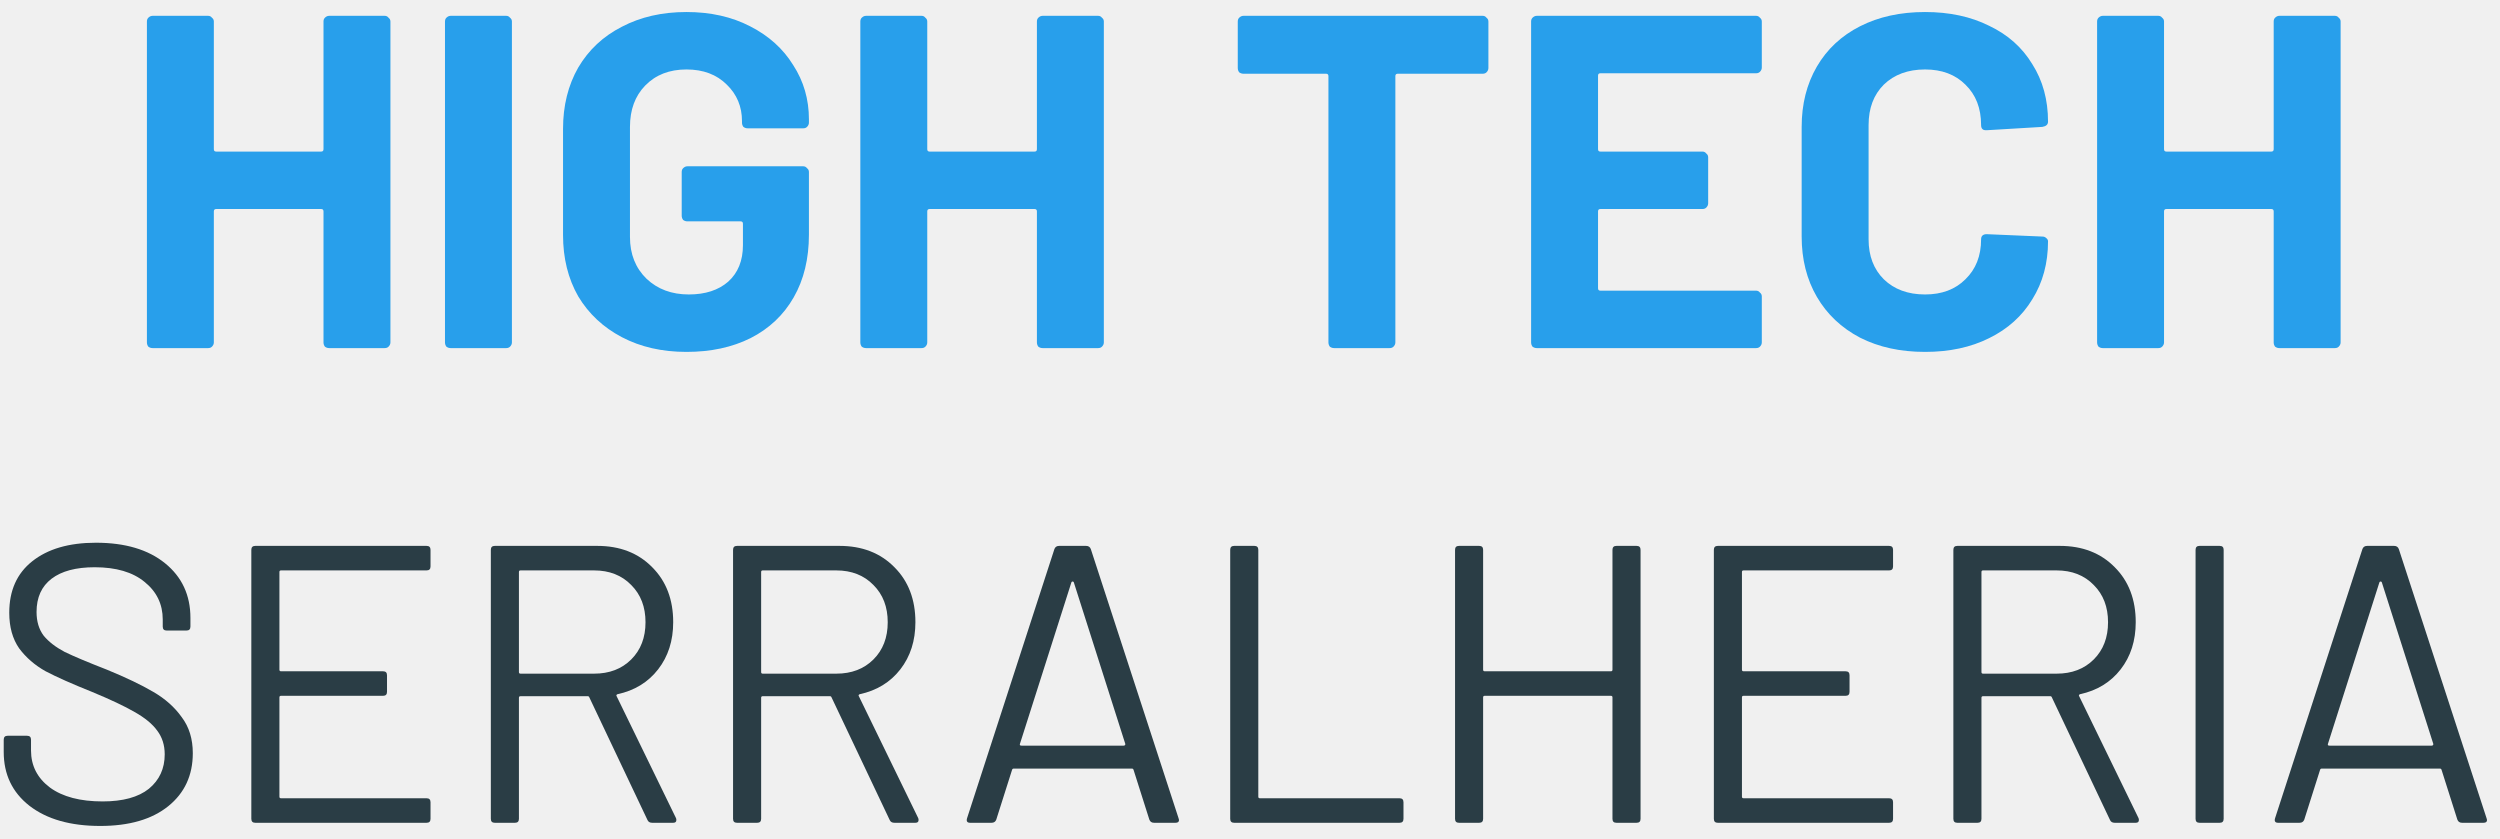
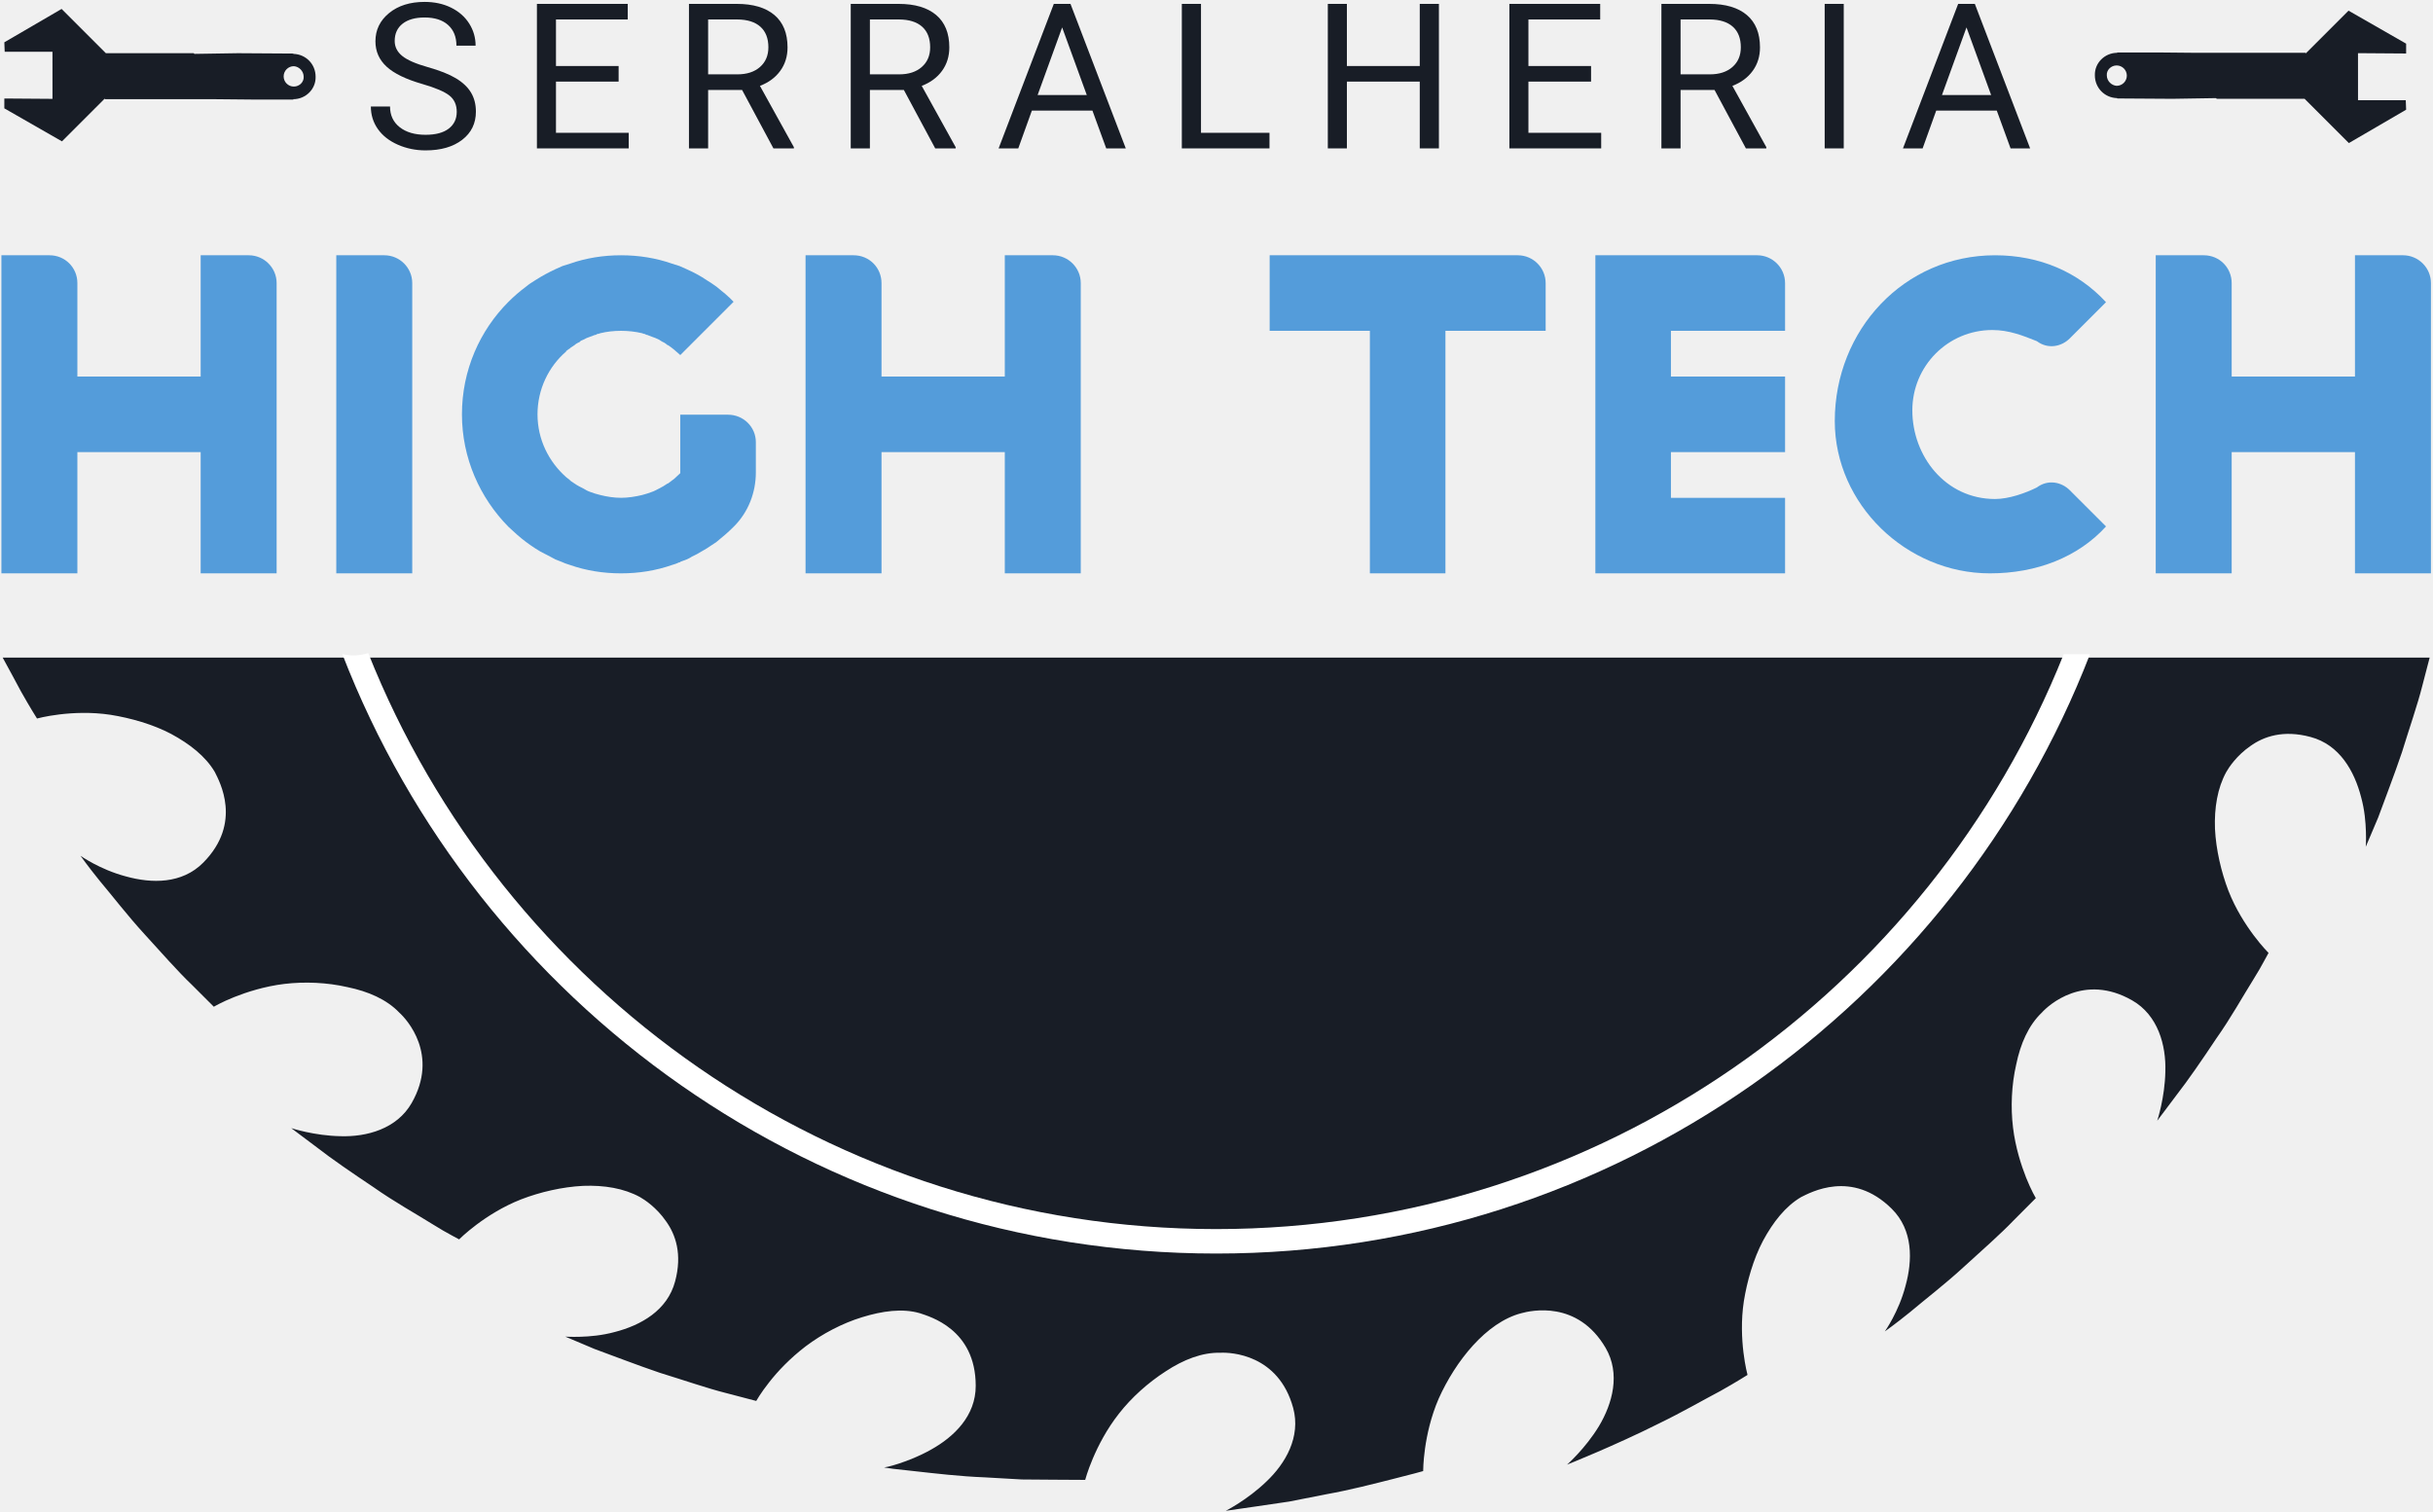
- <svg xmlns="http://www.w3.org/2000/svg" width="158" height="53" viewBox="0 0 158 53" fill="none">
-   <path d="M6.335 52.2C4.451 52.2 2.96 51.775 1.86 50.925C0.776 50.075 0.235 48.942 0.235 47.525V46.75C0.235 46.583 0.318 46.5 0.485 46.5H1.71C1.876 46.5 1.96 46.583 1.96 46.75V47.425C1.96 48.392 2.36 49.175 3.16 49.775C3.96 50.358 5.068 50.65 6.485 50.65C7.768 50.65 8.743 50.383 9.41 49.85C10.076 49.3 10.41 48.575 10.41 47.675C10.41 47.092 10.251 46.592 9.935 46.175C9.635 45.758 9.16 45.367 8.51 45C7.876 44.633 6.976 44.208 5.81 43.725C4.56 43.225 3.585 42.792 2.885 42.425C2.201 42.042 1.643 41.558 1.21 40.975C0.793 40.375 0.585 39.625 0.585 38.725C0.585 37.325 1.068 36.242 2.035 35.475C3.018 34.692 4.36 34.3 6.06 34.3C7.91 34.3 9.368 34.733 10.435 35.6C11.501 36.467 12.035 37.617 12.035 39.05V39.6C12.035 39.767 11.951 39.85 11.785 39.85H10.535C10.368 39.85 10.285 39.767 10.285 39.6V39.15C10.285 38.183 9.901 37.392 9.135 36.775C8.385 36.158 7.335 35.85 5.985 35.85C4.801 35.85 3.893 36.092 3.26 36.575C2.626 37.058 2.31 37.758 2.31 38.675C2.31 39.275 2.46 39.775 2.76 40.175C3.076 40.558 3.518 40.9 4.085 41.2C4.668 41.483 5.56 41.858 6.76 42.325C7.976 42.825 8.951 43.292 9.685 43.725C10.435 44.158 11.035 44.692 11.485 45.325C11.951 45.942 12.185 46.7 12.185 47.6C12.185 49 11.668 50.117 10.635 50.95C9.601 51.783 8.168 52.2 6.335 52.2Z" fill="#2A3D45" />
-   <path d="M27.209 35.8C27.209 35.967 27.126 36.05 26.959 36.05H17.759C17.693 36.05 17.659 36.083 17.659 36.15V42.325C17.659 42.392 17.693 42.425 17.759 42.425H24.209C24.376 42.425 24.459 42.508 24.459 42.675V43.725C24.459 43.892 24.376 43.975 24.209 43.975H17.759C17.693 43.975 17.659 44.008 17.659 44.075V50.35C17.659 50.417 17.693 50.45 17.759 50.45H26.959C27.126 50.45 27.209 50.533 27.209 50.7V51.75C27.209 51.917 27.126 52 26.959 52H16.134C15.968 52 15.884 51.917 15.884 51.75V34.75C15.884 34.583 15.968 34.5 16.134 34.5H26.959C27.126 34.5 27.209 34.583 27.209 34.75V35.8Z" fill="#2A3D45" />
-   <path d="M41.221 52C41.071 52 40.971 51.942 40.921 51.825L37.246 44.075C37.229 44.025 37.196 44 37.146 44H32.896C32.829 44 32.796 44.033 32.796 44.1V51.75C32.796 51.917 32.713 52 32.546 52H31.271C31.104 52 31.021 51.917 31.021 51.75V34.75C31.021 34.583 31.104 34.5 31.271 34.5H37.746C39.179 34.5 40.338 34.95 41.221 35.85C42.104 36.733 42.546 37.892 42.546 39.325C42.546 40.492 42.229 41.483 41.596 42.3C40.963 43.117 40.104 43.642 39.021 43.875C38.954 43.908 38.938 43.95 38.971 44L42.721 51.7C42.738 51.733 42.746 51.775 42.746 51.825C42.746 51.942 42.679 52 42.546 52H41.221ZM32.896 36.05C32.829 36.05 32.796 36.083 32.796 36.15V42.475C32.796 42.542 32.829 42.575 32.896 42.575H37.546C38.513 42.575 39.296 42.275 39.896 41.675C40.496 41.075 40.796 40.292 40.796 39.325C40.796 38.358 40.496 37.575 39.896 36.975C39.296 36.358 38.513 36.05 37.546 36.05H32.896Z" fill="#2A3D45" />
-   <path d="M56.529 52C56.379 52 56.279 51.942 56.229 51.825L52.554 44.075C52.537 44.025 52.504 44 52.454 44H48.204C48.137 44 48.104 44.033 48.104 44.1V51.75C48.104 51.917 48.02 52 47.854 52H46.579C46.412 52 46.329 51.917 46.329 51.75V34.75C46.329 34.583 46.412 34.5 46.579 34.5H53.054C54.487 34.5 55.645 34.95 56.529 35.85C57.412 36.733 57.854 37.892 57.854 39.325C57.854 40.492 57.537 41.483 56.904 42.3C56.27 43.117 55.412 43.642 54.329 43.875C54.262 43.908 54.245 43.95 54.279 44L58.029 51.7C58.045 51.733 58.054 51.775 58.054 51.825C58.054 51.942 57.987 52 57.854 52H56.529ZM48.204 36.05C48.137 36.05 48.104 36.083 48.104 36.15V42.475C48.104 42.542 48.137 42.575 48.204 42.575H52.854C53.82 42.575 54.604 42.275 55.204 41.675C55.804 41.075 56.104 40.292 56.104 39.325C56.104 38.358 55.804 37.575 55.204 36.975C54.604 36.358 53.82 36.05 52.854 36.05H48.204Z" fill="#2A3D45" />
-   <path d="M72.939 52C72.789 52 72.689 51.933 72.639 51.8L71.639 48.65C71.622 48.6 71.589 48.575 71.539 48.575H64.064C64.014 48.575 63.981 48.6 63.964 48.65L62.964 51.8C62.914 51.933 62.814 52 62.664 52H61.314C61.131 52 61.064 51.908 61.114 51.725L66.639 34.7C66.689 34.567 66.789 34.5 66.939 34.5H68.639C68.789 34.5 68.889 34.567 68.939 34.7L74.489 51.725L74.514 51.825C74.514 51.942 74.439 52 74.289 52H72.939ZM64.464 47C64.447 47.033 64.447 47.067 64.464 47.1C64.497 47.117 64.531 47.125 64.564 47.125H71.014C71.047 47.125 71.072 47.117 71.089 47.1C71.122 47.067 71.131 47.033 71.114 47L67.864 36.8C67.847 36.767 67.822 36.75 67.789 36.75C67.756 36.75 67.731 36.767 67.714 36.8L64.464 47Z" fill="#2A3D45" />
-   <path d="M77.999 52C77.833 52 77.749 51.917 77.749 51.75V34.75C77.749 34.583 77.833 34.5 77.999 34.5H79.275C79.441 34.5 79.525 34.583 79.525 34.75V50.35C79.525 50.417 79.558 50.45 79.624 50.45H88.45C88.616 50.45 88.7 50.533 88.7 50.7V51.75C88.7 51.917 88.616 52 88.45 52H77.999Z" fill="#2A3D45" />
-   <path d="M101.908 34.75C101.908 34.583 101.992 34.5 102.158 34.5H103.433C103.6 34.5 103.683 34.583 103.683 34.75V51.75C103.683 51.917 103.6 52 103.433 52H102.158C101.992 52 101.908 51.917 101.908 51.75V44.075C101.908 44.008 101.875 43.975 101.808 43.975H93.834C93.767 43.975 93.733 44.008 93.733 44.075V51.75C93.733 51.917 93.65 52 93.483 52H92.209C92.042 52 91.959 51.917 91.959 51.75V34.75C91.959 34.583 92.042 34.5 92.209 34.5H93.483C93.65 34.5 93.733 34.583 93.733 34.75V42.325C93.733 42.392 93.767 42.425 93.834 42.425H101.808C101.875 42.425 101.908 42.392 101.908 42.325V34.75Z" fill="#2A3D45" />
-   <path d="M119.641 35.8C119.641 35.967 119.558 36.05 119.391 36.05H110.191C110.124 36.05 110.091 36.083 110.091 36.15V42.325C110.091 42.392 110.124 42.425 110.191 42.425H116.641C116.808 42.425 116.891 42.508 116.891 42.675V43.725C116.891 43.892 116.808 43.975 116.641 43.975H110.191C110.124 43.975 110.091 44.008 110.091 44.075V50.35C110.091 50.417 110.124 50.45 110.191 50.45H119.391C119.558 50.45 119.641 50.533 119.641 50.7V51.75C119.641 51.917 119.558 52 119.391 52H108.566C108.399 52 108.316 51.917 108.316 51.75V34.75C108.316 34.583 108.399 34.5 108.566 34.5H119.391C119.558 34.5 119.641 34.583 119.641 34.75V35.8Z" fill="#2A3D45" />
-   <path d="M133.653 52C133.503 52 133.403 51.942 133.353 51.825L129.678 44.075C129.661 44.025 129.628 44 129.578 44H125.328C125.261 44 125.228 44.033 125.228 44.1V51.75C125.228 51.917 125.144 52 124.978 52H123.703C123.536 52 123.453 51.917 123.453 51.75V34.75C123.453 34.583 123.536 34.5 123.703 34.5H130.178C131.611 34.5 132.769 34.95 133.653 35.85C134.536 36.733 134.978 37.892 134.978 39.325C134.978 40.492 134.661 41.483 134.028 42.3C133.394 43.117 132.536 43.642 131.453 43.875C131.386 43.908 131.369 43.95 131.403 44L135.153 51.7C135.169 51.733 135.178 51.775 135.178 51.825C135.178 51.942 135.111 52 134.978 52H133.653ZM125.328 36.05C125.261 36.05 125.228 36.083 125.228 36.15V42.475C125.228 42.542 125.261 42.575 125.328 42.575H129.978C130.944 42.575 131.728 42.275 132.328 41.675C132.928 41.075 133.228 40.292 133.228 39.325C133.228 38.358 132.928 37.575 132.328 36.975C131.728 36.358 130.944 36.05 129.978 36.05H125.328Z" fill="#2A3D45" />
-   <path d="M139.01 52C138.844 52 138.76 51.917 138.76 51.75V34.75C138.76 34.583 138.844 34.5 139.01 34.5H140.285C140.452 34.5 140.535 34.583 140.535 34.75V51.75C140.535 51.917 140.452 52 140.285 52H139.01Z" fill="#2A3D45" />
-   <path d="M155.605 52C155.455 52 155.355 51.933 155.305 51.8L154.305 48.65C154.288 48.6 154.255 48.575 154.205 48.575H146.73C146.68 48.575 146.647 48.6 146.63 48.65L145.63 51.8C145.58 51.933 145.48 52 145.33 52H143.98C143.797 52 143.73 51.908 143.78 51.725L149.305 34.7C149.355 34.567 149.455 34.5 149.605 34.5H151.305C151.455 34.5 151.555 34.567 151.605 34.7L157.155 51.725L157.18 51.825C157.18 51.942 157.105 52 156.955 52H155.605ZM147.13 47C147.113 47.033 147.113 47.067 147.13 47.1C147.163 47.117 147.197 47.125 147.23 47.125H153.68C153.713 47.125 153.738 47.117 153.755 47.1C153.788 47.067 153.797 47.033 153.78 47L150.53 36.8C150.513 36.767 150.488 36.75 150.455 36.75C150.422 36.75 150.397 36.767 150.38 36.8L147.13 47Z" fill="#2A3D45" />
-   <path d="M20.445 1.36C20.445 1.26 20.475 1.18 20.535 1.12C20.615 1.04 20.705 1 20.805 1H24.315C24.415 1 24.495 1.04 24.555 1.12C24.635 1.18 24.675 1.26 24.675 1.36V21.64C24.675 21.74 24.635 21.83 24.555 21.91C24.495 21.97 24.415 22 24.315 22H20.805C20.705 22 20.615 21.97 20.535 21.91C20.475 21.83 20.445 21.74 20.445 21.64V13.36C20.445 13.26 20.395 13.21 20.295 13.21H13.665C13.565 13.21 13.515 13.26 13.515 13.36V21.64C13.515 21.74 13.475 21.83 13.395 21.91C13.335 21.97 13.255 22 13.155 22H9.645C9.545 22 9.455 21.97 9.375 21.91C9.315 21.83 9.285 21.74 9.285 21.64V1.36C9.285 1.26 9.315 1.18 9.375 1.12C9.455 1.04 9.545 1 9.645 1H13.155C13.255 1 13.335 1.04 13.395 1.12C13.475 1.18 13.515 1.26 13.515 1.36V9.43C13.515 9.53 13.565 9.58 13.665 9.58H20.295C20.395 9.58 20.445 9.53 20.445 9.43V1.36Z" fill="#289FEB" />
-   <path d="M28.483 22C28.383 22 28.293 21.97 28.213 21.91C28.153 21.83 28.123 21.74 28.123 21.64V1.36C28.123 1.26 28.153 1.18 28.213 1.12C28.293 1.04 28.383 1 28.483 1H31.993C32.093 1 32.173 1.04 32.233 1.12C32.313 1.18 32.353 1.26 32.353 1.36V21.64C32.353 21.74 32.313 21.83 32.233 21.91C32.173 21.97 32.093 22 31.993 22H28.483Z" fill="#289FEB" />
-   <path d="M43.384 22.24C41.844 22.24 40.484 21.93 39.304 21.31C38.124 20.69 37.204 19.83 36.544 18.73C35.904 17.61 35.584 16.32 35.584 14.86V8.14C35.584 6.68 35.904 5.39 36.544 4.27C37.204 3.15 38.124 2.29 39.304 1.69C40.484 1.07 41.844 0.76 43.384 0.76C44.904 0.76 46.244 1.06 47.404 1.66C48.584 2.26 49.494 3.08 50.134 4.12C50.794 5.14 51.124 6.28 51.124 7.54V7.75C51.124 7.85 51.084 7.94 51.004 8.02C50.944 8.08 50.864 8.11 50.764 8.11H47.254C47.154 8.11 47.064 8.08 46.984 8.02C46.924 7.94 46.894 7.85 46.894 7.75V7.66C46.894 6.74 46.574 5.97 45.934 5.35C45.294 4.71 44.444 4.39 43.384 4.39C42.304 4.39 41.434 4.73 40.774 5.41C40.134 6.07 39.814 6.94 39.814 8.02V14.98C39.814 16.06 40.164 16.94 40.864 17.62C41.564 18.28 42.454 18.61 43.534 18.61C44.574 18.61 45.404 18.34 46.024 17.8C46.644 17.24 46.954 16.47 46.954 15.49V14.14C46.954 14.04 46.904 13.99 46.804 13.99H43.444C43.344 13.99 43.254 13.96 43.174 13.9C43.114 13.82 43.084 13.73 43.084 13.63V10.87C43.084 10.77 43.114 10.69 43.174 10.63C43.254 10.55 43.344 10.51 43.444 10.51H50.764C50.864 10.51 50.944 10.55 51.004 10.63C51.084 10.69 51.124 10.77 51.124 10.87V14.83C51.124 16.35 50.804 17.67 50.164 18.79C49.524 19.91 48.614 20.77 47.434 21.37C46.274 21.95 44.924 22.24 43.384 22.24Z" fill="#289FEB" />
-   <path d="M65.533 1.36C65.533 1.26 65.563 1.18 65.623 1.12C65.703 1.04 65.793 1 65.893 1H69.403C69.503 1 69.583 1.04 69.643 1.12C69.723 1.18 69.763 1.26 69.763 1.36V21.64C69.763 21.74 69.723 21.83 69.643 21.91C69.583 21.97 69.503 22 69.403 22H65.893C65.793 22 65.703 21.97 65.623 21.91C65.563 21.83 65.533 21.74 65.533 21.64V13.36C65.533 13.26 65.483 13.21 65.383 13.21H58.753C58.653 13.21 58.603 13.26 58.603 13.36V21.64C58.603 21.74 58.563 21.83 58.483 21.91C58.423 21.97 58.343 22 58.243 22H54.733C54.633 22 54.543 21.97 54.463 21.91C54.403 21.83 54.373 21.74 54.373 21.64V1.36C54.373 1.26 54.403 1.18 54.463 1.12C54.543 1.04 54.633 1 54.733 1H58.243C58.343 1 58.423 1.04 58.483 1.12C58.563 1.18 58.603 1.26 58.603 1.36V9.43C58.603 9.53 58.653 9.58 58.753 9.58H65.383C65.483 9.58 65.533 9.53 65.533 9.43V1.36Z" fill="#289FEB" />
-   <path d="M93.707 1C93.807 1 93.887 1.04 93.947 1.12C94.027 1.18 94.067 1.26 94.067 1.36V4.3C94.067 4.4 94.027 4.49 93.947 4.57C93.887 4.63 93.807 4.66 93.707 4.66H88.337C88.237 4.66 88.187 4.71 88.187 4.81V21.64C88.187 21.74 88.147 21.83 88.067 21.91C88.007 21.97 87.927 22 87.827 22H84.317C84.217 22 84.127 21.97 84.047 21.91C83.987 21.83 83.957 21.74 83.957 21.64V4.81C83.957 4.71 83.907 4.66 83.807 4.66H78.587C78.487 4.66 78.397 4.63 78.317 4.57C78.257 4.49 78.227 4.4 78.227 4.3V1.36C78.227 1.26 78.257 1.18 78.317 1.12C78.397 1.04 78.487 1 78.587 1H93.707Z" fill="#289FEB" />
-   <path d="M111.346 4.27C111.346 4.37 111.306 4.46 111.226 4.54C111.166 4.6 111.086 4.63 110.986 4.63H101.146C101.046 4.63 100.996 4.68 100.996 4.78V9.43C100.996 9.53 101.046 9.58 101.146 9.58H107.596C107.696 9.58 107.776 9.62 107.836 9.7C107.916 9.76 107.956 9.84 107.956 9.94V12.85C107.956 12.95 107.916 13.04 107.836 13.12C107.776 13.18 107.696 13.21 107.596 13.21H101.146C101.046 13.21 100.996 13.26 100.996 13.36V18.22C100.996 18.32 101.046 18.37 101.146 18.37H110.986C111.086 18.37 111.166 18.41 111.226 18.49C111.306 18.55 111.346 18.63 111.346 18.73V21.64C111.346 21.74 111.306 21.83 111.226 21.91C111.166 21.97 111.086 22 110.986 22H97.126C97.026 22 96.936 21.97 96.856 21.91C96.796 21.83 96.766 21.74 96.766 21.64V1.36C96.766 1.26 96.796 1.18 96.856 1.12C96.936 1.04 97.026 1 97.126 1H110.986C111.086 1 111.166 1.04 111.226 1.12C111.306 1.18 111.346 1.26 111.346 1.36V4.27Z" fill="#289FEB" />
-   <path d="M121.665 22.24C120.105 22.24 118.735 21.94 117.555 21.34C116.375 20.72 115.465 19.86 114.825 18.76C114.185 17.66 113.865 16.39 113.865 14.95V8.02C113.865 6.58 114.185 5.31 114.825 4.21C115.465 3.11 116.375 2.26 117.555 1.66C118.735 1.06 120.105 0.76 121.665 0.76C123.205 0.76 124.555 1.05 125.715 1.63C126.895 2.19 127.805 3 128.445 4.06C129.105 5.1 129.435 6.31 129.435 7.69C129.435 7.87 129.315 7.98 129.075 8.02L125.565 8.23H125.505C125.305 8.23 125.205 8.12 125.205 7.9C125.205 6.84 124.875 5.99 124.215 5.35C123.575 4.71 122.725 4.39 121.665 4.39C120.585 4.39 119.715 4.71 119.055 5.35C118.415 5.99 118.095 6.84 118.095 7.9V15.13C118.095 16.17 118.415 17.01 119.055 17.65C119.715 18.29 120.585 18.61 121.665 18.61C122.725 18.61 123.575 18.29 124.215 17.65C124.875 17.01 125.205 16.17 125.205 15.13C125.205 14.91 125.325 14.8 125.565 14.8L129.075 14.95C129.175 14.95 129.255 14.98 129.315 15.04C129.395 15.1 129.435 15.17 129.435 15.25C129.435 16.63 129.105 17.85 128.445 18.91C127.805 19.97 126.895 20.79 125.715 21.37C124.555 21.95 123.205 22.24 121.665 22.24Z" fill="#289FEB" />
-   <path d="M143.697 1.36C143.697 1.26 143.727 1.18 143.787 1.12C143.867 1.04 143.957 1 144.057 1H147.567C147.667 1 147.747 1.04 147.807 1.12C147.887 1.18 147.927 1.26 147.927 1.36V21.64C147.927 21.74 147.887 21.83 147.807 21.91C147.747 21.97 147.667 22 147.567 22H144.057C143.957 22 143.867 21.97 143.787 21.91C143.727 21.83 143.697 21.74 143.697 21.64V13.36C143.697 13.26 143.647 13.21 143.547 13.21H136.917C136.817 13.21 136.767 13.26 136.767 13.36V21.64C136.767 21.74 136.727 21.83 136.647 21.91C136.587 21.97 136.507 22 136.407 22H132.897C132.797 22 132.707 21.97 132.627 21.91C132.567 21.83 132.537 21.74 132.537 21.64V1.36C132.537 1.26 132.567 1.18 132.627 1.12C132.707 1.04 132.797 1 132.897 1H136.407C136.507 1 136.587 1.04 136.647 1.12C136.727 1.18 136.767 1.26 136.767 1.36V9.43C136.767 9.53 136.817 9.58 136.917 9.58H143.547C143.647 9.58 143.697 9.53 143.697 9.43V1.36Z" fill="#289FEB" />
+ <svg xmlns="http://www.w3.org/2000/svg" width="1133" height="704" viewBox="0 0 1133 704" fill="none">
+   <path d="M0.661 118.903H23.07C30.293 118.903 36.035 124.644 36.035 131.867V175.389H93.447V118.903H115.856C122.893 118.903 128.821 124.644 128.821 131.867V267.062H93.447V210.577H36.035V267.062H0.661V118.903Z" fill="#549CDA" />
+   <path d="M156.6 118.903H179.008C186.046 118.903 191.972 124.644 191.972 131.867V267.062H156.6V118.903Z" fill="#549CDA" />
+   <path d="M265.494 263.173C264.383 262.804 263.086 262.433 261.975 261.877C260.864 261.506 259.752 260.952 258.642 260.581L256.234 259.284L251.604 256.877C250.863 256.321 249.938 255.951 249.196 255.395C247.715 254.469 246.232 253.359 244.936 252.432C241.974 250.209 239.38 247.803 236.787 245.395C223.452 231.875 215.119 213.354 215.119 192.982C215.119 172.425 223.452 153.905 236.787 140.571C239.38 137.977 241.974 135.756 244.936 133.533C246.232 132.421 247.715 131.496 249.196 130.571C252.344 128.532 255.494 126.865 258.642 125.384C259.752 124.829 260.864 124.459 261.975 123.903L265.494 122.792C272.902 120.199 280.866 118.903 289.199 118.903C297.534 118.903 305.496 120.199 312.904 122.792L316.424 123.903C317.535 124.459 318.647 124.829 319.758 125.384C323.091 126.865 326.239 128.532 329.203 130.571C330.684 131.496 332.166 132.421 333.648 133.533C336.426 135.756 339.204 137.977 341.611 140.571L316.794 165.388C314.942 163.721 313.091 162.055 311.052 160.757H310.868C310.496 160.388 309.942 160.017 309.386 159.646L308.275 159.091L306.794 158.165C305.682 157.609 304.756 157.239 303.646 156.868L302.163 156.313C301.792 156.128 301.423 155.943 301.051 155.943C300.682 155.757 300.496 155.757 300.312 155.572C299.94 155.572 299.384 155.387 299.015 155.201C295.867 154.461 292.534 154.091 289.199 154.091C285.866 154.091 282.532 154.461 279.568 155.201C279.014 155.387 278.643 155.572 278.087 155.572L277.532 155.943C277.162 155.943 276.606 156.128 276.235 156.313L274.754 156.868C273.643 157.239 272.716 157.609 271.79 158.165L270.495 158.721L269.939 159.276L268.828 159.832C268.456 160.017 267.902 160.388 267.531 160.757L265.864 161.869C265.864 161.869 265.679 161.869 265.679 162.054H265.494V162.24C264.754 162.611 264.198 163.165 263.642 163.536V163.721C255.494 170.758 250.307 181.314 250.307 192.982C250.307 204.65 255.494 215.021 263.642 222.245C264.198 222.615 264.754 223.171 265.494 223.725L265.864 224.096L267.531 225.208C268.828 226.133 270.31 226.875 271.79 227.615C272.716 228.171 273.643 228.727 274.754 229.097C276.235 229.652 277.902 230.208 279.568 230.579C282.532 231.32 285.866 231.874 289.199 231.874C292.534 231.874 295.867 231.32 299.015 230.579C300.496 230.208 302.163 229.652 303.646 229.097C304.756 228.727 305.682 228.171 306.794 227.615C308.275 226.875 309.571 226.133 310.868 225.208H311.052L314.016 222.985L316.794 220.392V193.168H339.019C346.242 193.168 351.983 198.909 351.983 205.946V220.023C351.983 229.468 348.463 238.543 341.796 245.209L341.611 245.395C339.204 247.803 336.426 250.209 333.648 252.432L329.203 255.395L326.98 256.692C325.498 257.617 323.831 258.544 322.164 259.284C321.424 259.84 320.498 260.211 319.758 260.581L316.794 261.692V261.877H316.424C315.314 262.433 314.202 262.804 312.904 263.173C305.496 265.767 297.534 267.062 289.199 267.062C280.866 267.062 272.902 265.767 265.494 263.173" fill="#549CDA" />
+   <path d="M375.129 118.903H397.538C404.761 118.903 410.501 124.644 410.501 131.867V175.389H467.914V118.903H490.324C497.361 118.903 503.288 124.644 503.288 131.867V267.062H467.914V210.577H410.501V267.062H375.129V118.903" fill="#549CDA" />
+   <path d="M637.925 154.091H591.254V118.903H706.82C714.042 118.903 719.782 124.829 719.782 131.867V154.091H673.112V267.062H637.925V154.091" fill="#549CDA" />
+   <path d="M742.932 118.903H818.308C825.345 118.903 831.272 124.644 831.272 131.867V154.091H778.118V175.389H831.272V210.577H778.118V231.874H831.272V267.062H742.932V118.903Z" fill="#549CDA" />
+   <path d="M854.421 196.131C854.421 153.72 886.645 118.903 929.056 118.903C949.798 118.903 967.764 126.681 980.728 140.756L963.874 157.609C959.985 161.499 953.688 162.795 948.502 158.905C942.021 156.313 935.538 153.72 927.761 153.72C907.204 153.72 890.534 170.388 890.534 191.131C890.534 212.429 905.906 232.431 929.056 232.431C935.538 232.431 943.317 229.652 948.502 227.06C953.688 223.171 959.985 224.467 963.874 228.356L980.728 245.209C967.764 259.471 948.502 267.062 926.649 267.062C887.757 267.062 854.421 234.837 854.421 196.131" fill="#549CDA" />
+   <path d="M1003.88 118.903H1026.28C1033.51 118.903 1039.25 124.644 1039.25 131.867V175.389H1096.66V118.903H1119.07C1126.11 118.903 1132.04 124.644 1132.04 131.867V267.062H1096.66V210.577H1039.25V267.062H1003.88V118.903" fill="#549CDA" />
+   <path d="M9.801 322.121C14.091 329.752 17.233 334.673 17.233 334.673C17.233 334.673 33.509 330.202 51.565 332.962C60.809 334.442 71.2 337.367 79.763 341.889C88.258 346.479 95.74 352.264 100.047 359.612C101.875 358.565 104.336 357.136 106.763 355.739C104.169 357.236 101.625 358.715 100.047 359.612C102.124 363.869 113.08 383.222 94.626 401.826C84.7 411.818 70.603 411.551 58.632 408.226C46.545 405.051 37.5 398.616 37.5 398.616C37.5 398.616 40.892 403.455 46.477 410.337C52.213 417.137 59.362 426.464 67.311 435.144C75.24 443.821 82.905 452.583 89.272 458.635C95.457 464.804 99.58 468.927 99.58 468.927C99.58 468.927 103.188 466.766 109.073 464.42C114.925 462.094 123.205 459.416 132.383 458.303C141.925 457.156 152.351 457.621 161.777 459.783C171.453 461.761 180.083 465.518 185.968 471.687C189.476 474.83 204.489 491.339 191.72 513.749C184.82 525.836 170.755 529.611 158.585 529.228C146.349 529.012 135.625 525.471 135.625 525.471C135.625 525.471 140.347 529.012 147.445 534.348C154.412 539.786 164.155 546.452 173.913 552.969C183.473 559.719 193.781 565.423 201.164 570.06C204.871 572.355 207.996 574.2 210.275 575.38C212.519 576.595 213.799 577.292 213.799 577.292C213.799 577.292 225.687 565.29 242.744 558.622C251.523 555.247 261.831 552.836 271.607 552.354C281.332 551.988 290.56 553.484 298.041 557.591C300.087 558.739 305.756 562.445 310.145 568.829C314.617 575.032 317.792 584.176 314.384 596.861C310.776 610.46 298.391 617.294 286.337 620.419C280.301 622.066 274.583 622.515 270.309 622.647C266.037 622.78 263.244 622.582 263.244 622.582C263.244 622.582 268.697 624.875 276.844 628.333C285.207 631.376 296.163 635.665 307.285 639.439C318.54 642.897 329.547 646.722 338.059 648.85C346.521 651.06 352.159 652.54 352.159 652.54C352.159 652.54 354.22 648.866 358.16 643.879C362.116 638.808 367.819 632.723 375.251 627.054C382.948 621.268 392.243 616.347 401.487 613.536C410.764 610.676 420.207 609.28 428.387 611.691C432.843 613.237 454.323 618.989 454.373 645.424C454.423 659.507 444.264 669.283 433.475 675.268C428.12 678.277 422.667 680.389 418.544 681.735C414.404 683.131 411.695 683.531 411.695 683.531C411.695 683.531 413.157 683.747 415.717 684.129C418.295 684.412 421.969 684.828 426.392 685.31C435.203 686.274 446.891 687.687 458.645 688.136C464.497 688.468 470.349 688.802 475.82 689.118C481.307 689.167 486.427 689.2 490.816 689.233C499.528 689.283 505.347 689.316 505.347 689.316C505.347 689.316 509.62 673.023 521.041 658.492C526.96 650.895 534.641 644.044 542.855 638.742C551.101 633.304 559.863 629.864 568.391 630.096C573.097 629.864 595.375 630.76 602.208 655.799C605.865 669.299 598.584 681.752 589.705 690.115C580.893 698.627 570.819 703.715 570.819 703.715C570.819 703.715 576.671 702.867 585.449 701.603C589.805 700.955 594.909 700.206 600.363 699.408C605.765 698.344 611.535 697.197 617.321 696.067C628.843 694.005 640.197 691.045 648.66 688.901C657.156 686.807 662.743 685.211 662.743 685.211C662.743 685.211 662.659 668.286 669.991 651.41C677.772 634.086 692.036 615.964 708.396 611.691C712.935 610.428 734.632 605.507 747.699 627.819C754.732 639.888 750.908 653.755 744.557 664.361C738.223 674.769 729.76 682.201 729.76 682.201C729.76 682.201 751.807 673.455 772.804 662.915C783.361 657.795 793.536 651.908 801.251 647.852C808.865 643.563 813.787 640.42 813.787 640.42C813.787 640.42 809.331 624.144 812.075 606.088C813.571 596.844 816.48 586.453 821.019 577.892C825.607 569.396 831.376 561.913 838.741 557.591L836.747 554.15L838.741 557.591C842.997 555.529 862.333 544.573 880.937 563.028C890.947 572.953 890.664 587.052 887.339 599.023C884.18 611.11 877.729 620.154 877.729 620.154C877.729 620.154 882.584 616.763 889.467 611.175C896.249 605.44 905.593 598.291 914.256 590.344C922.935 582.414 931.696 574.75 937.764 568.382C943.932 562.198 948.039 558.073 948.039 558.073C948.039 558.073 945.895 554.466 943.533 548.58C941.223 542.728 938.545 534.448 937.432 525.271C936.268 515.728 936.733 505.303 938.895 495.876C940.873 486.2 944.631 477.572 950.816 471.687C953.941 468.179 970.451 453.166 992.861 465.934C1004.97 472.834 1008.74 486.899 1008.36 499.068C1008.14 511.305 1004.58 522.028 1004.58 522.028C1004.58 522.028 1008.14 517.307 1013.46 510.208C1018.91 503.241 1025.58 493.499 1032.08 483.74C1038.85 474.18 1044.55 463.872 1049.19 456.491C1051.47 452.783 1053.33 449.657 1054.49 447.38C1055.72 445.135 1056.42 443.855 1056.42 443.855C1056.42 443.855 1044.42 431.967 1037.73 414.909C1034.38 406.131 1031.95 395.823 1031.47 386.047C1031.12 376.321 1032.61 367.093 1036.72 359.612C1037.85 357.567 1041.57 351.899 1047.94 347.509C1054.14 343.037 1063.3 339.862 1075.97 343.27C1089.57 346.878 1096.41 359.264 1099.53 371.316C1101.19 377.352 1101.63 383.072 1101.76 387.344C1101.91 391.617 1101.69 394.411 1101.69 394.411C1101.69 394.411 1104 388.957 1107.46 380.811C1110.51 372.448 1114.79 361.491 1118.55 350.368C1122.01 339.113 1125.85 328.107 1127.98 319.595C1129.69 312.978 1130.97 308.123 1131.44 306.311H1.256C4.383 312.129 7.424 317.583 9.801 322.121" fill="#181D26" />
+   <path d="M196.654 39.118C189.042 36.931 183.5 34.242 180.035 31.051C176.567 27.862 174.832 23.925 174.832 19.241C174.832 13.941 176.952 9.555 181.19 6.087C185.427 2.621 190.936 0.887 197.716 0.887C202.339 0.887 206.462 1.782 210.083 3.569C213.704 5.357 216.508 7.822 218.496 10.966C220.484 14.108 221.479 17.546 221.479 21.274H212.555C212.555 17.191 211.262 13.983 208.672 11.647C206.084 9.313 202.432 8.145 197.716 8.145C193.34 8.145 189.927 9.111 187.478 11.041C185.027 12.971 183.802 15.649 183.802 19.075C183.802 21.823 184.964 24.147 187.292 26.046C189.619 27.945 193.579 29.68 199.172 31.255C204.767 32.83 209.143 34.565 212.302 36.461C215.46 38.356 217.803 40.567 219.328 43.094C220.854 45.622 221.616 48.595 221.616 52.017C221.616 57.471 219.491 61.839 215.238 65.122C210.984 68.404 205.298 70.046 198.179 70.046C193.555 70.046 189.24 69.159 185.235 67.387C181.228 65.615 178.139 63.189 175.966 60.107C173.794 57.025 172.707 53.527 172.707 49.613H181.63C181.63 53.681 183.131 56.894 186.136 59.251C189.142 61.609 193.156 62.787 198.179 62.787C202.863 62.787 206.454 61.833 208.95 59.922C211.446 58.011 212.695 55.407 212.695 52.108C212.695 48.811 211.539 46.261 209.227 44.458C206.916 42.655 202.724 40.875 196.654 39.118" fill="#181D26" />
+   <path d="M288.077 38.008H258.906V61.863H292.792V69.12H250.03V1.811H292.329V9.069H258.906V30.751H288.077V38.008" fill="#181D26" />
+   <path d="M329.759 34.633H343.395C347.803 34.633 351.308 33.492 353.913 31.207C356.516 28.923 357.82 25.866 357.82 22.036C357.82 17.868 356.579 14.674 354.099 12.451C351.616 10.227 348.033 9.1 343.349 9.069H329.759V34.633ZM345.568 41.892H329.759V69.12H320.836V1.811H343.117C350.7 1.811 356.532 3.537 360.616 6.989C364.7 10.441 366.741 15.466 366.741 22.059C366.741 26.251 365.608 29.903 363.343 33.016C361.079 36.129 357.927 38.456 353.889 39.996L369.7 68.565V69.12H360.176L345.568 41.892" fill="#181D26" />
+   <path d="M405.096 34.633H418.732C423.14 34.633 426.645 33.492 429.25 31.207C431.853 28.923 433.157 25.866 433.157 22.036C433.157 17.868 431.916 14.674 429.436 12.451C426.953 10.227 423.37 9.1 418.686 9.069H405.096V34.633ZM420.905 41.892H405.096V69.12H396.173V1.811H418.454C426.037 1.811 431.869 3.537 435.953 6.989C440.037 10.441 442.078 15.466 442.078 22.059C442.078 26.251 440.945 29.903 438.68 33.016C436.416 36.129 433.264 38.456 429.226 39.996L445.037 68.565V69.12H435.513L420.905 41.892" fill="#181D26" />
+   <path d="M483.205 44.249H506.088L494.622 12.768L483.205 44.249ZM508.722 51.507H480.524L474.19 69.12H465.037L490.74 1.811H498.506L524.256 69.12H515.149L508.722 51.507" fill="#181D26" />
+   <path d="M559.28 61.863H591.178V69.12H550.358V1.811H559.28V61.863" fill="#181D26" />
+   <path d="M670.074 69.12H661.153V38.008H627.22V69.12H618.344V1.811H627.22V30.751H661.153V1.811H670.074V69.12Z" fill="#181D26" />
+   <path d="M740.928 38.008H711.757V61.863H745.642V69.12H702.881V1.811H745.18V9.069H711.757V30.751H740.928V38.008Z" fill="#181D26" />
+   <path d="M782.608 34.633H796.245C800.653 34.633 804.159 33.492 806.764 31.207C809.367 28.923 810.669 25.866 810.669 22.036C810.669 17.868 809.429 14.674 806.948 12.451C804.467 10.227 800.883 9.1 796.2 9.069H782.608V34.633ZM798.419 41.892H782.608V69.12H773.687V1.811H795.968C803.549 1.811 809.383 3.537 813.467 6.989C817.549 10.441 819.592 15.466 819.592 22.059C819.592 26.251 818.459 29.903 816.193 33.016C813.929 36.129 810.776 38.456 806.74 39.996L822.549 68.565V69.12H813.027L798.419 41.892" fill="#181D26" />
+   <path d="M858.592 69.12H849.716V1.811H858.592V69.12Z" fill="#181D26" />
+   <path d="M904.341 44.249H927.224L915.76 12.768L904.341 44.249ZM929.86 51.507H901.661L895.328 69.12H886.173L911.877 1.811H919.644L945.392 69.12H936.285L929.86 51.507Z" fill="#181D26" />
+   <path d="M961.032 304.717C898.467 461.451 745.136 572.492 566.347 572.492C387.356 572.492 233.902 461.195 171.475 304.181C167.606 305.463 163.344 305.683 159.404 304.644C222.54 467.84 381.136 583.887 566.347 583.887C751.528 583.887 910.102 467.872 973.264 304.717H961.032Z" fill="white" />
+   <path d="M118.016 46.374L136.669 46.368L136.508 46.206C142.393 46.21 147.14 41.463 146.973 35.74C146.977 29.847 142.398 25.268 136.668 25.106L136.505 24.943L110.818 24.779L90.533 25.102L90.205 24.774L49.3 24.779L28.685 4.165L2.02 19.703L2.186 24.12L24.43 24.122L24.437 46.042L2.02 45.879L2.016 50.467L28.849 65.842L48.812 45.879L48.813 46.206L100.51 46.209L118.016 46.374ZM136.836 30.831C139.284 30.995 141.41 33.122 141.413 35.736C141.578 38.19 139.452 40.316 136.83 40.319C134.212 40.321 132.085 38.194 132.089 35.578C132.089 32.954 134.216 30.827 136.836 30.831" fill="#181D26" />
+   <path d="M1004.5 24.428L985.841 24.435L986.002 24.596C980.118 24.592 975.37 29.34 975.537 35.063C975.533 40.956 980.112 45.535 985.842 45.697L986.005 45.859L1011.69 46.023L1031.98 45.7L1032.3 46.029L1073.21 46.024L1093.82 66.639L1120.49 51.099L1120.32 46.683L1098.08 46.68L1098.07 24.761L1120.49 24.923L1120.49 20.336L1093.66 4.961L1073.7 24.923L1073.7 24.596L1022 24.595L1004.5 24.428V24.428ZM985.674 39.972C983.226 39.808 981.1 37.68 981.097 35.067C980.932 32.613 983.058 30.485 985.681 30.484C988.298 30.481 990.425 32.609 990.421 35.225C990.421 37.849 988.294 39.976 985.674 39.972" fill="#181D26" />
</svg>
